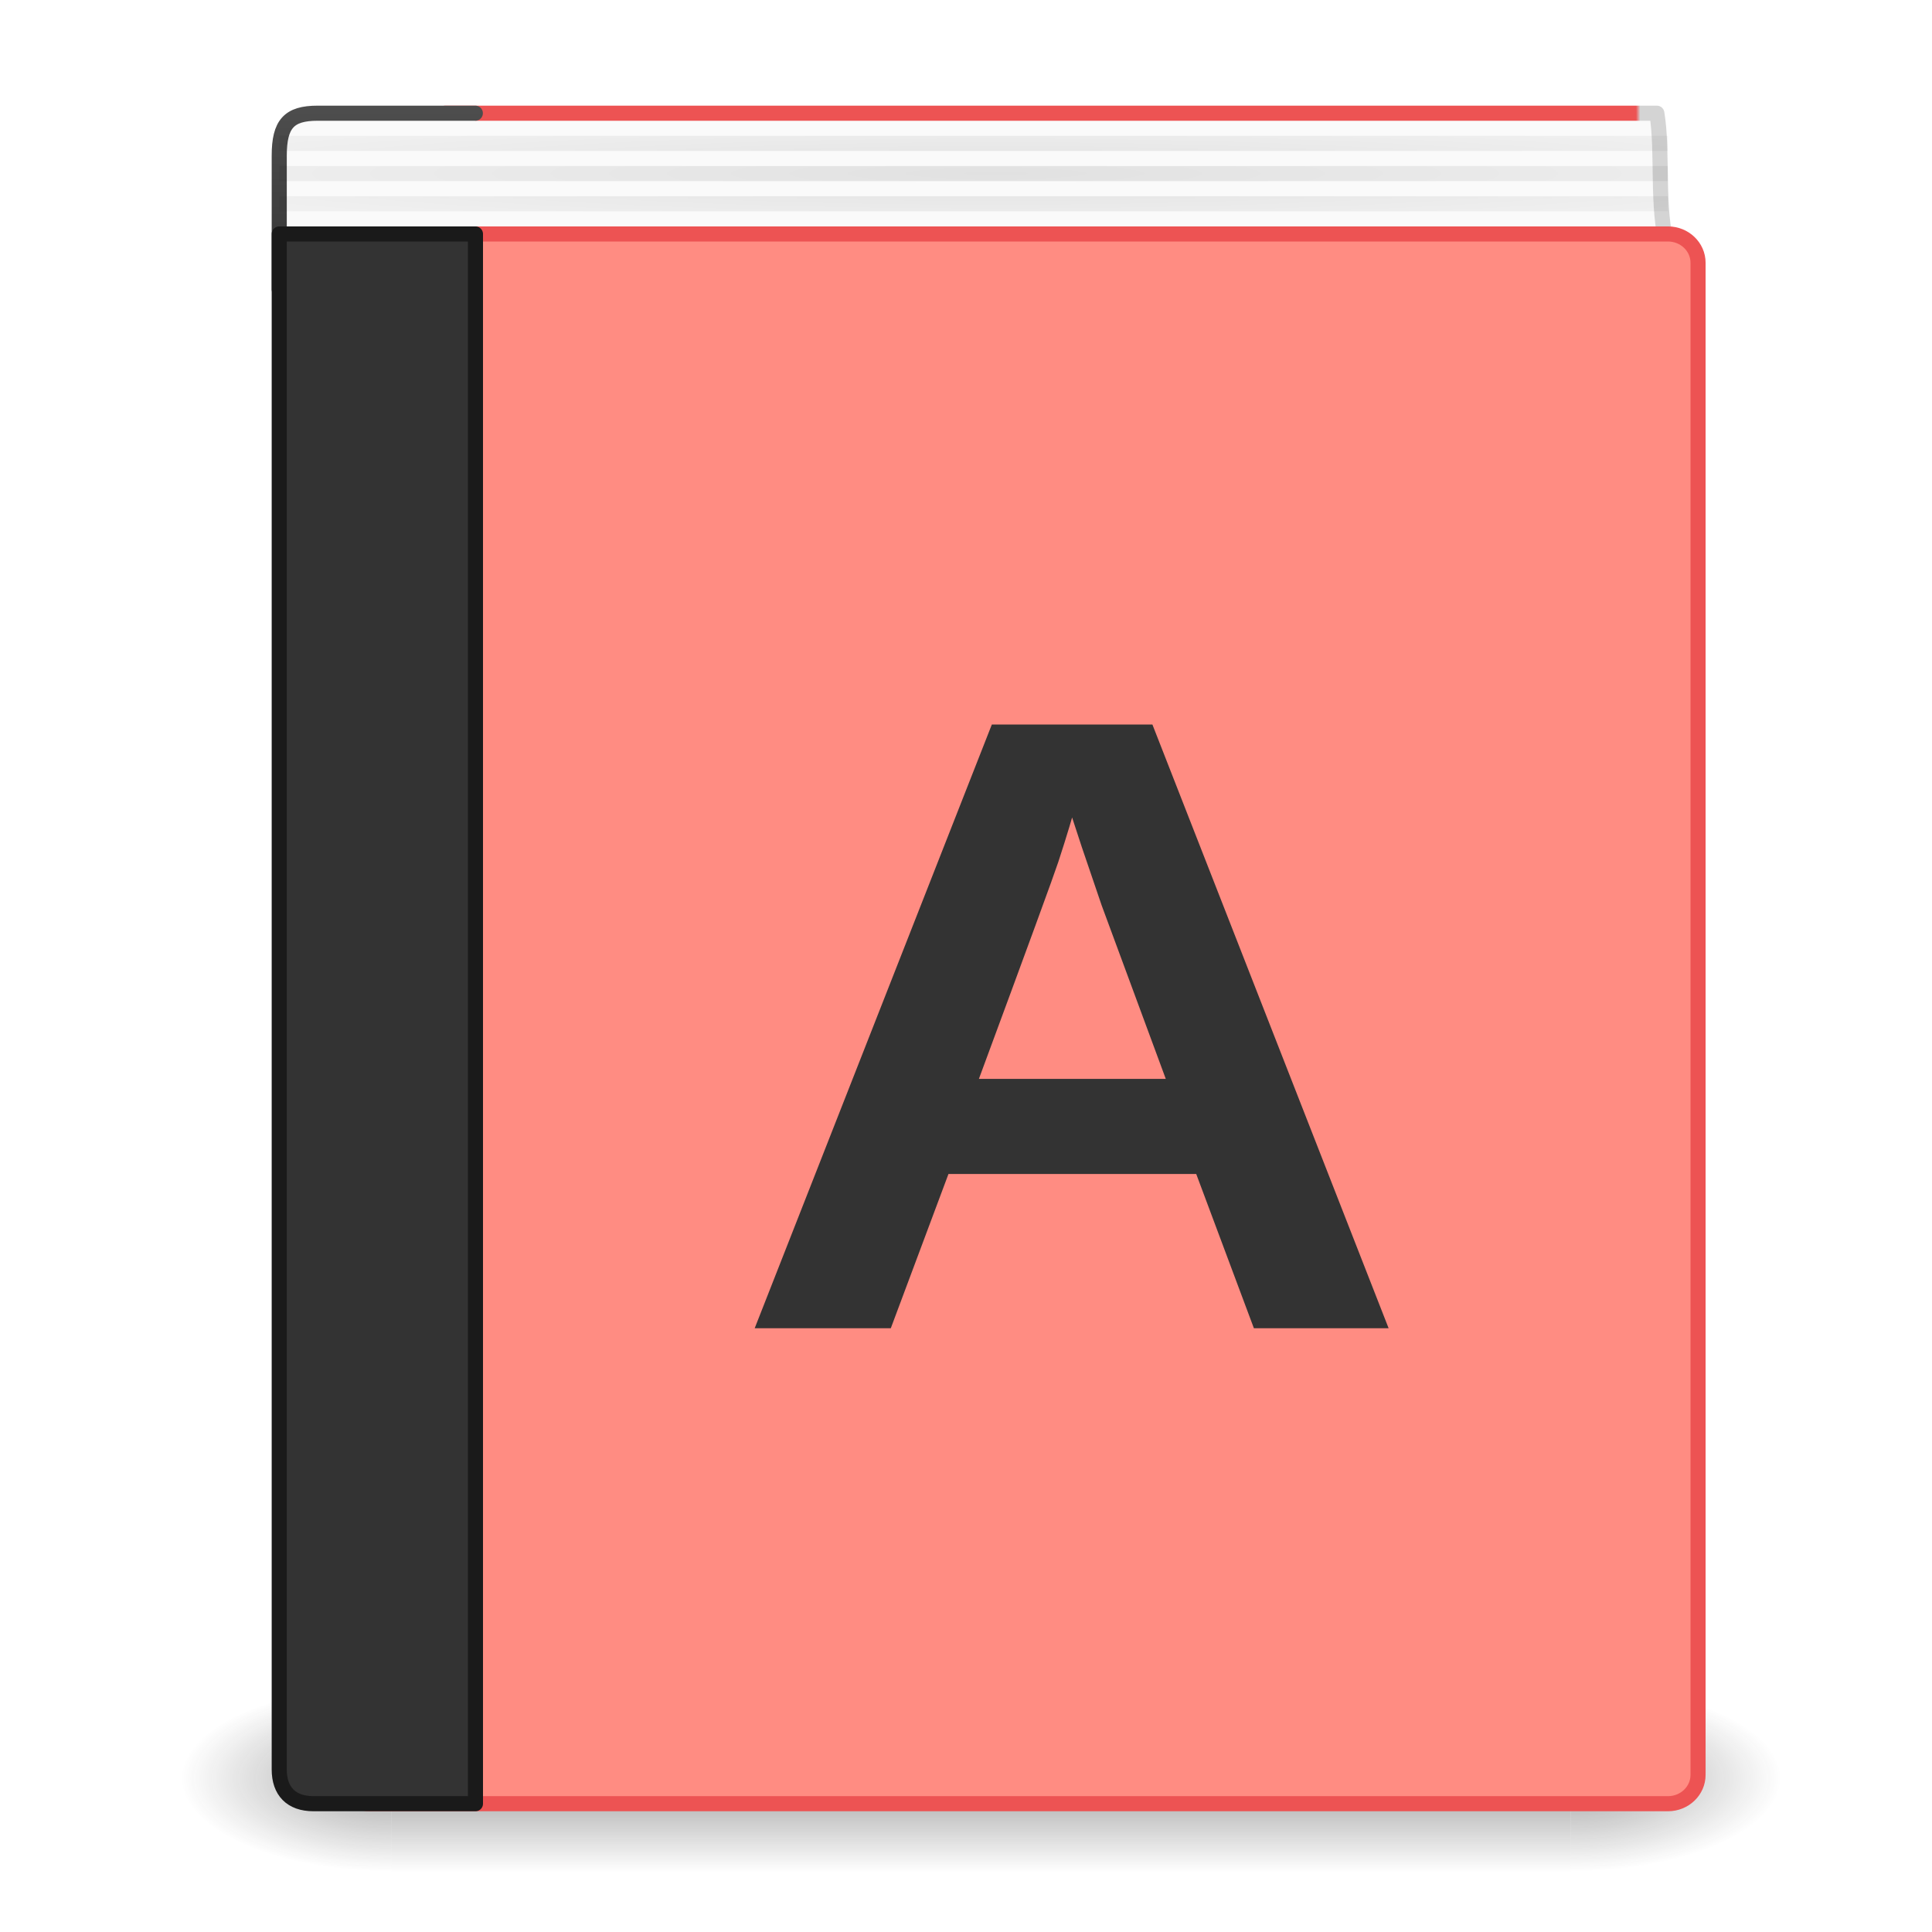
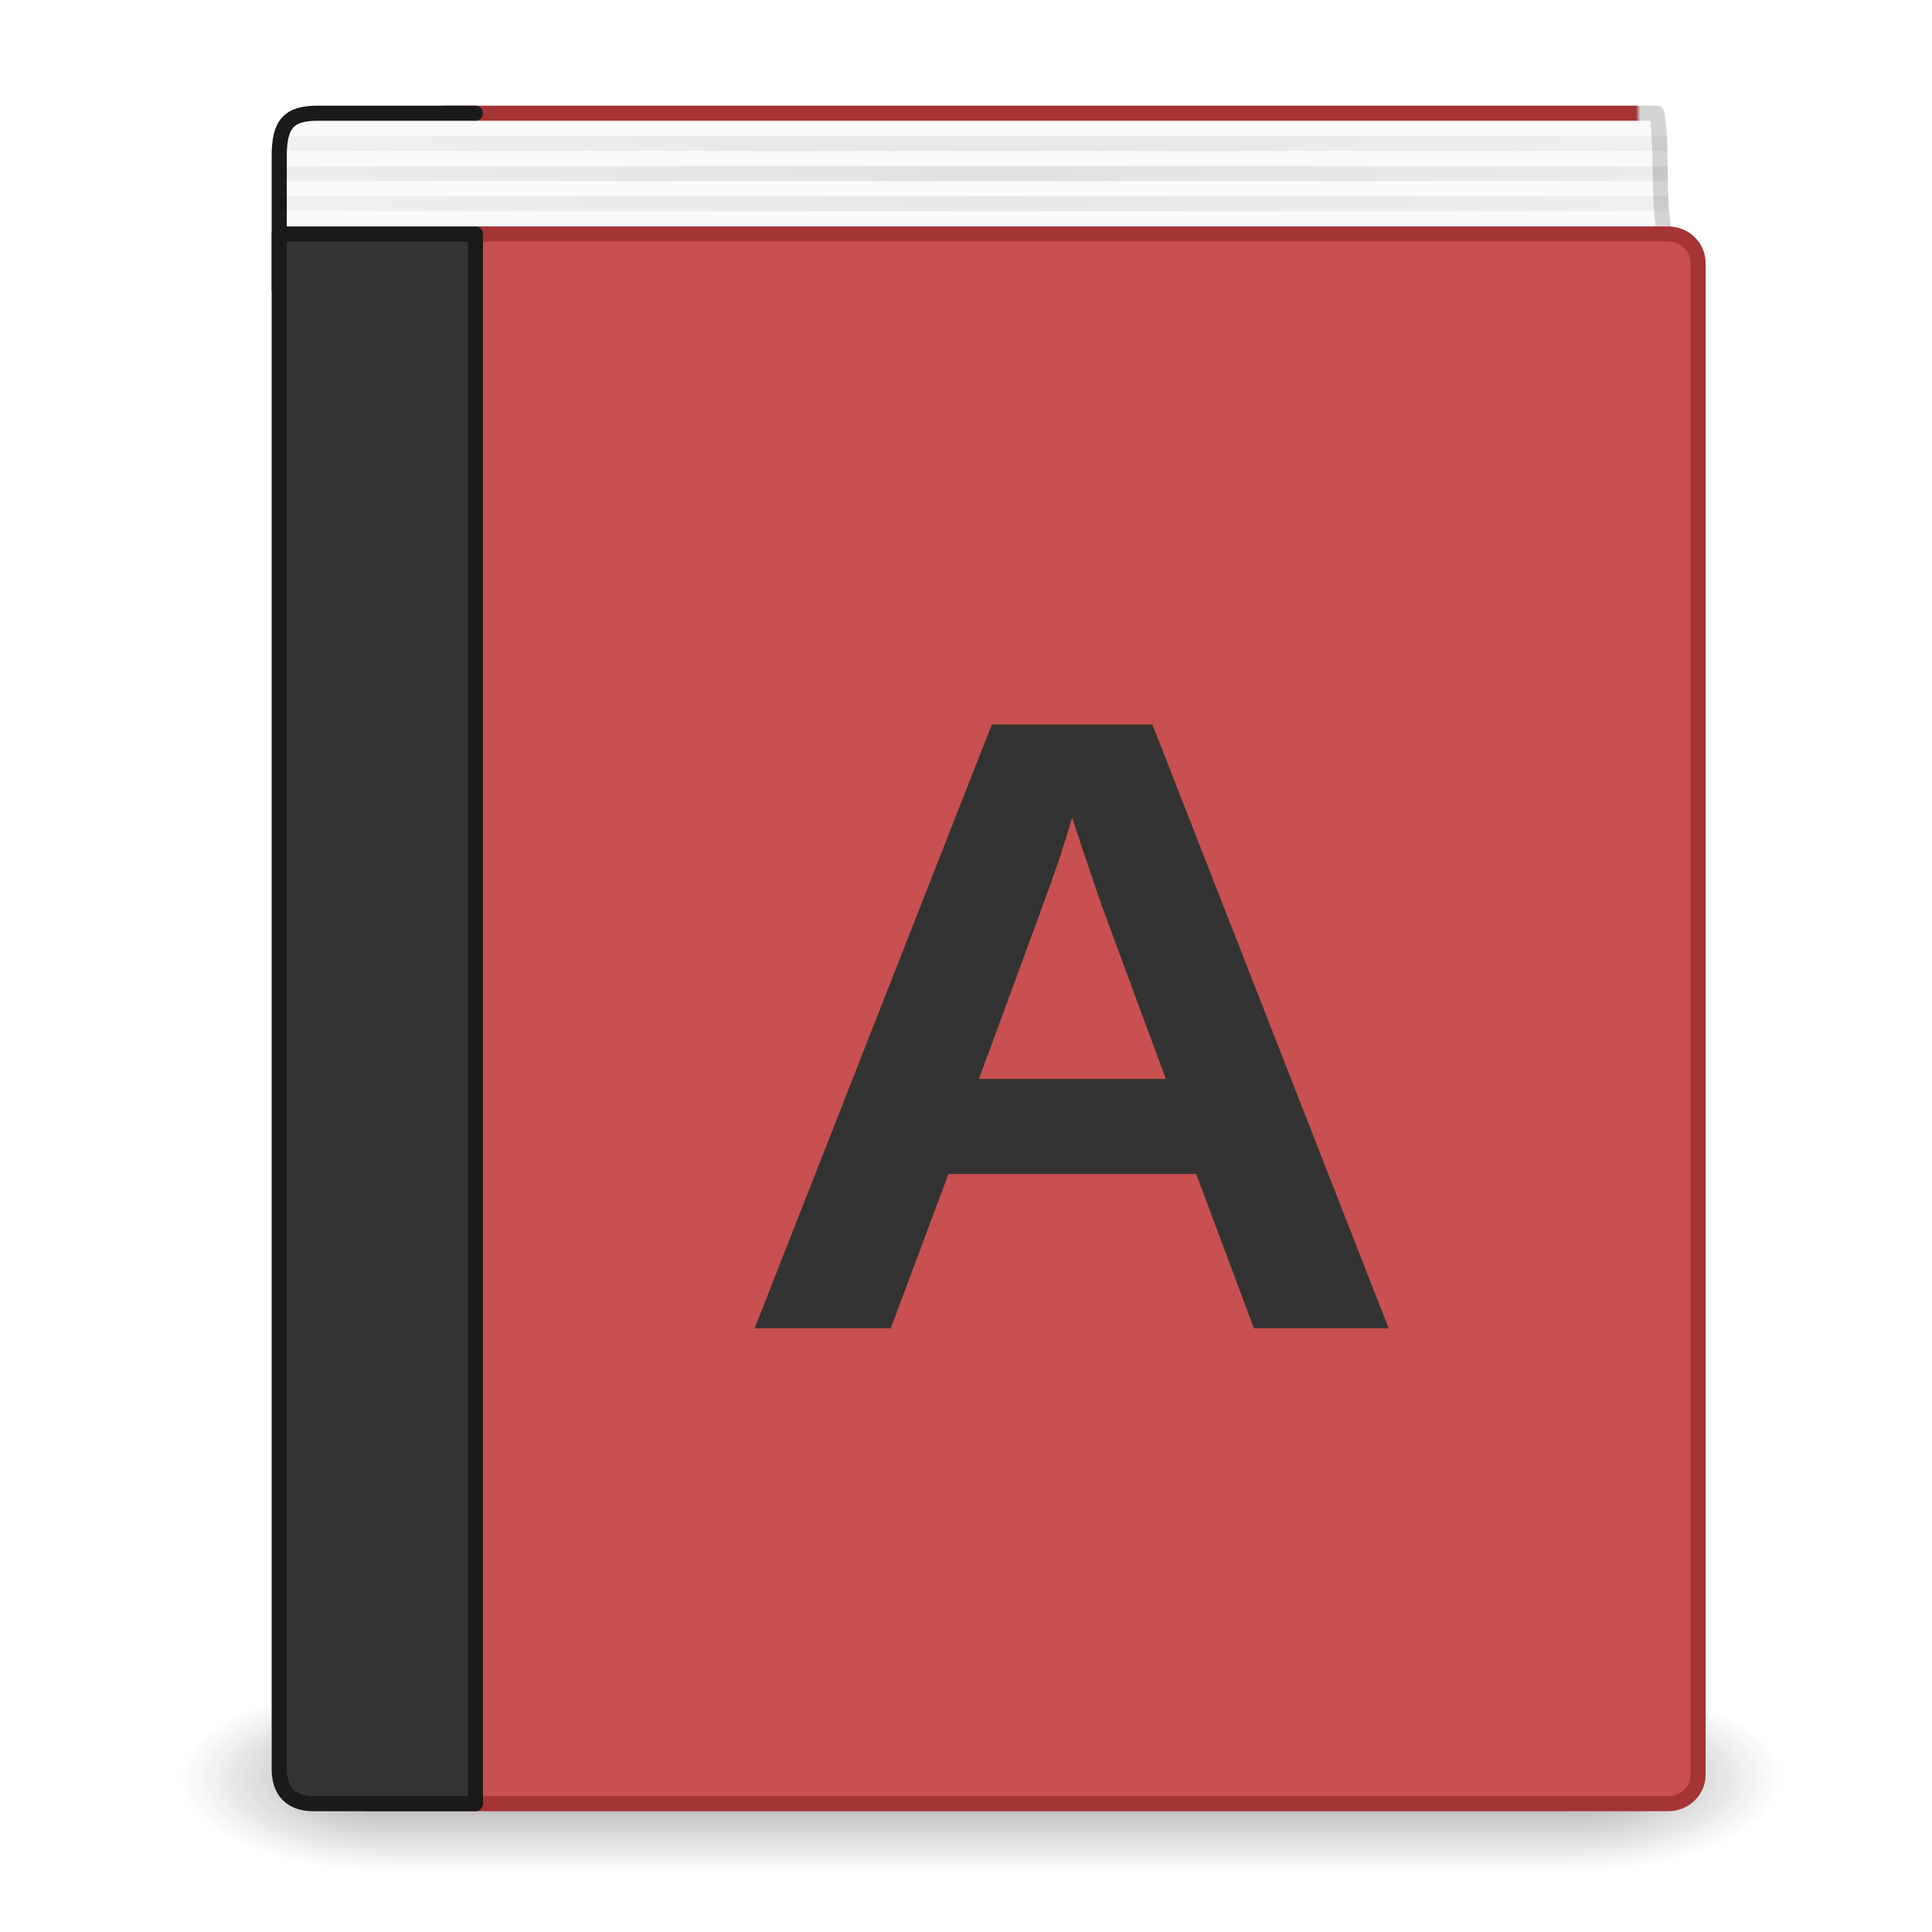
<svg xmlns="http://www.w3.org/2000/svg" xmlns:xlink="http://www.w3.org/1999/xlink" width="128" height="128" viewBox="0 0 128 128" id="svg2" version="1.1">
  <defs id="defs4">
    <linearGradient id="linearGradient4247">
      <stop id="stop4249" style="stop-color:#333333;stop-opacity:1" offset="0" />
      <stop id="stop4251" style="stop-color:#4d4d4d;stop-opacity:1" offset="1" />
    </linearGradient>
    <linearGradient id="linearGradient4241">
      <stop id="stop4243" style="stop-color:#333333;stop-opacity:1" offset="0" />
      <stop id="stop4245" style="stop-color:#4d4d4d;stop-opacity:1" offset="1" />
    </linearGradient>
    <linearGradient id="linearGradient4231">
      <stop id="stop4233" style="stop-color:#666666;stop-opacity:1" offset="0" />
      <stop id="stop4235" style="stop-color:#4d4d4d;stop-opacity:1" offset="0.262" />
      <stop id="stop4237" style="stop-color:#333333;stop-opacity:1" offset="0.705" />
      <stop id="stop4239" style="stop-color:#333333;stop-opacity:1" offset="1" />
    </linearGradient>
    <linearGradient id="linearGradient4225">
      <stop offset="0" style="stop-color:#000000;stop-opacity:1" id="stop4227" />
      <stop offset="1" style="stop-color:#000000;stop-opacity:0.296" id="stop4229" />
    </linearGradient>
    <radialGradient gradientTransform="matrix(1.31885,0,0,0.08199654,-18.9354,2.075861)" gradientUnits="userSpaceOnUse" xlink:href="#linearGradient4225" id="radialGradient3231" fy="114.831" fx="64.389" r="52.5" cy="114.831" cx="64.389" />
    <linearGradient id="linearGradient3707-319-631-407-324-616-674-812-821-107-178-392-400-6-7-4">
      <stop offset="0" style="stop-color:#272727;stop-opacity:1" id="stop5440-4-4-7" />
      <stop offset="1" style="stop-color:#454545;stop-opacity:1" id="stop5442-3-5-4" />
    </linearGradient>
    <linearGradient gradientTransform="matrix(2.486486,0,0,2.756757,5.824331,1.337863)" gradientUnits="userSpaceOnUse" xlink:href="#linearGradient3731" id="linearGradient3142" y2="43" x2="24" y1="5" x1="24" />
    <linearGradient id="linearGradient3731">
      <stop offset="0" style="stop-color:#ffffff;stop-opacity:1" id="stop3733" />
      <stop offset="0.027" style="stop-color:#ffffff;stop-opacity:0.235" id="stop3735" />
      <stop offset="0.974" style="stop-color:#ffffff;stop-opacity:0.157" id="stop3737" />
      <stop offset="1" style="stop-color:#ffffff;stop-opacity:0.392" id="stop3739" />
    </linearGradient>
    <radialGradient gradientTransform="matrix(5.0514012e-8,6.231973,-6.427867,-1.1481674e-7,123.5143,-29.65947)" gradientUnits="userSpaceOnUse" xlink:href="#linearGradient4231" id="radialGradient3145" fy="8.45" fx="7.496" r="20" cy="8.45" cx="7.496" />
    <linearGradient gradientTransform="matrix(2.6,0,0,2.666667,6.800003,3.500001)" gradientUnits="userSpaceOnUse" xlink:href="#linearGradient4241" id="linearGradient3147" y2="3.899" x2="24" y1="44" x1="24" />
    <radialGradient gradientTransform="matrix(0,2.800404,-3.523198,0,-90.89098,-167.1424)" gradientUnits="userSpaceOnUse" xlink:href="#linearGradient8967" id="radialGradient3831" fy="-44.957" fx="65.341" r="45.659" cy="-44.957" cx="65.341" />
    <linearGradient id="linearGradient8967">
      <stop offset="0" style="stop-color:#ff8c82;stop-opacity:1" id="stop8969" />
      <stop offset="1" style="stop-color:#c6262e;stop-opacity:1" id="stop8971" />
    </linearGradient>
    <linearGradient gradientTransform="matrix(1.856046,0,0,1.870659,8.106532,6.277914)" gradientUnits="userSpaceOnUse" xlink:href="#linearGradient3319" id="linearGradient3153" y2="60.888" x2="31.939" y1="5.222" x1="31.939" />
    <linearGradient id="linearGradient3319">
      <stop offset="0" style="stop-color:#ed5353;stop-opacity:1" id="stop3321" />
      <stop offset="1" style="stop-color:#a10705;stop-opacity:1" id="stop3323" />
    </linearGradient>
    <linearGradient gradientTransform="matrix(2.598576,0,0,0.3076898,6.806408,6.115446)" gradientUnits="userSpaceOnUse" xlink:href="#linearGradient4247" id="linearGradient3158" y2="3.899" x2="24" y1="44" x1="24" />
    <linearGradient gradientTransform="matrix(1.90131,0,0,2.018872,7.81161,6.009403)" gradientUnits="userSpaceOnUse" xlink:href="#linearGradient4652" id="linearGradient4335" y2="0.065" x2="54.887" y1="0.065" x1="5.212" />
    <linearGradient id="linearGradient4652">
-       <stop offset="0" style="stop-color:#ed5353;stop-opacity:1" id="stop4654" />
-       <stop offset="0.96" style="stop-color:#ed5353;stop-opacity:1" id="stop4656" />
+       <stop offset="0" style="stop-color:#a53434;stop-opacity:1" id="stop4654" />
+       <stop offset="0.96" style="stop-color:#a53434;stop-opacity:1" id="stop4656" />
      <stop offset="0.963" style="stop-color:#d4d4d4;stop-opacity:1" id="stop4658" />
      <stop offset="1" style="stop-color:#d4d4d4;stop-opacity:1" id="stop4660" />
    </linearGradient>
    <radialGradient gradientTransform="matrix(2.003784,0,0,1.4,27.98813,-17.4)" gradientUnits="userSpaceOnUse" xlink:href="#linearGradient3688-166-749" id="radialGradient2455" fy="43.5" fx="4.993" r="2.5" cy="43.5" cx="4.993" />
    <linearGradient id="linearGradient3688-166-749">
      <stop offset="0" style="stop-color:#181818;stop-opacity:1" id="stop2883" />
      <stop offset="1" style="stop-color:#181818;stop-opacity:0" id="stop2885" />
    </linearGradient>
    <radialGradient gradientTransform="matrix(2.003784,0,0,1.4,-20.01187,-104.4)" gradientUnits="userSpaceOnUse" xlink:href="#linearGradient3688-166-749" id="radialGradient2457" fy="43.5" fx="4.993" r="2.5" cy="43.5" cx="4.993" />
    <linearGradient gradientUnits="userSpaceOnUse" xlink:href="#linearGradient3702-501-757" id="linearGradient2459" y2="39.999" x2="25.058" y1="47.028" x1="25.058" />
    <linearGradient id="linearGradient3702-501-757">
      <stop offset="0" style="stop-color:#181818;stop-opacity:0" id="stop2895" />
      <stop offset="0.5" style="stop-color:#181818;stop-opacity:1" id="stop2897" />
      <stop offset="1" style="stop-color:#181818;stop-opacity:0" id="stop2899" />
    </linearGradient>
  </defs>
  <g transform="matrix(2.649999,0,0,1.373112,1.399999,59.46379)" id="g2036" style="display:inline">
    <g transform="matrix(1.052632,0,0,1.285713,-1.263158,-13.42854)" id="g3712" style="opacity:0.4">
      <rect width="5" height="7" x="38" y="40" id="rect2801" style="fill:url(#radialGradient2455);fill-opacity:1;stroke:none" />
      <rect width="5" height="7" x="-10" y="-47" transform="scale(-1,-1)" id="rect3696" style="fill:url(#radialGradient2457);fill-opacity:1;stroke:none" />
      <rect width="28" height="7" x="10" y="40" id="rect3700" style="fill:url(#linearGradient2459);fill-opacity:1;stroke:none" />
    </g>
  </g>
  <path d="m 110.498,16.493 c -0.784,-2.678 -0.295,-6.439 -0.728,-8.993 l -80.269,0 0.474,8.106" id="path2723" style="display:inline;fill:#fafafa;fill-opacity:1;stroke:url(#linearGradient4335);stroke-width:1;stroke-linecap:round;stroke-linejoin:round;stroke-miterlimit:0;stroke-dasharray:none;stroke-dashoffset:0;stroke-opacity:1" />
-   <path d="m 31.493,19.5 -10.394,0 c -1.483,0 -2.599,-0.127 -2.599,-0.293 l 0,-8.886 c 0,-2.112 0.644,-2.821 2.545,-2.821 l 10.447,0" id="rect5505-21-3-9" style="color:#000000;display:inline;overflow:visible;visibility:visible;fill:#fafafa;fill-opacity:1;fill-rule:nonzero;stroke:url(#linearGradient3158);stroke-width:1;stroke-linecap:round;stroke-linejoin:round;stroke-miterlimit:4;stroke-dasharray:none;stroke-dashoffset:0;stroke-opacity:1;marker:none;enable-background:accumulate" />
-   <rect width="90" height="104" rx="1.993" ry="1.909" x="22.5" y="15.5" id="rect2719" style="display:inline;fill:#ff8c82;fill-opacity:1;stroke:#ed5353;stroke-width:1;stroke-linecap:round;stroke-linejoin:round;stroke-miterlimit:0;stroke-dasharray:none;stroke-dashoffset:0;stroke-opacity:1" />
+   <path d="m 31.493,19.5 -10.394,0 c -1.483,0 -2.599,-0.127 -2.599,-0.293 l 0,-8.886 c 0,-2.112 0.644,-2.821 2.545,-2.821 l 10.447,0" id="rect5505-21-3-9" style="color:#000000;display:inline;overflow:visible;visibility:visible;fill:#fafafa;fill-opacity:1;fill-rule:nonzero;stroke:#1a1a1a;stroke-width:1;stroke-linecap:round;stroke-linejoin:round;stroke-miterlimit:4;stroke-dasharray:none;stroke-dashoffset:0;stroke-opacity:1;marker:none;enable-background:accumulate" />
+   <rect width="90" height="104" rx="1.993" ry="1.909" x="22.5" y="15.5" id="rect2719" style="display:inline;fill:#c85050;fill-opacity:1;stroke:#a53434;stroke-width:1;stroke-linecap:round;stroke-linejoin:round;stroke-miterlimit:0;stroke-dasharray:none;stroke-dashoffset:0;stroke-opacity:1" />
  <path d="m 31.5,15.5 c 0,0 0,72.316 0,104 l -10.729,0 c -1.484,0 -2.271,-0.835 -2.271,-2.271 l 0,-101.729 z" id="rect5505-21-3" style="color:#000000;display:inline;overflow:visible;visibility:visible;fill:#333333;fill-opacity:1;fill-rule:nonzero;stroke:#1a1a1a;stroke-width:1;stroke-linecap:round;stroke-linejoin:round;stroke-miterlimit:4;stroke-dasharray:none;stroke-dashoffset:0;stroke-opacity:1;marker:none;enable-background:accumulate" />
  <path d="m 19,9.5 91,0 m -91,2 91,0 M 19,13.5 l 91,0" id="path3262" style="opacity:0.1;fill:none;stroke:url(#radialGradient3231);stroke-width:1;stroke-linecap:square;stroke-linejoin:miter;stroke-miterlimit:4;stroke-dasharray:none;stroke-opacity:1" />
  <g style="font-style:normal;font-weight:normal;font-size:35px;line-height:125%;font-family:sans-serif;letter-spacing:0px;word-spacing:0px;fill:#333333;fill-opacity:1;stroke:none;stroke-width:1px;stroke-linecap:butt;stroke-linejoin:miter;stroke-opacity:1" id="text4702" transform="matrix(1.043377,0,0,0.9690087,113.8024,11.53043)">
    <path d="m -29.451,78.915 -3.662,-10.547 -15.732,0 -3.662,10.547 -8.643,0 15.059,-41.279 10.195,0 15,41.279 -8.555,0 z m -11.543,-34.922 -0.176,0.645 q -0.293,1.055 -0.703,2.402 -0.41,1.348 -5.039,14.824 l 11.865,0 -4.072,-11.865 -1.26,-3.984 -0.615,-2.021 z" style="font-style:normal;font-variant:normal;font-weight:bold;font-stretch:normal;font-size:60px;font-family:sans-serif;-inkscape-font-specification:'sans-serif Bold';fill:#333333;fill-opacity:1" id="path4707" />
  </g>
</svg>
